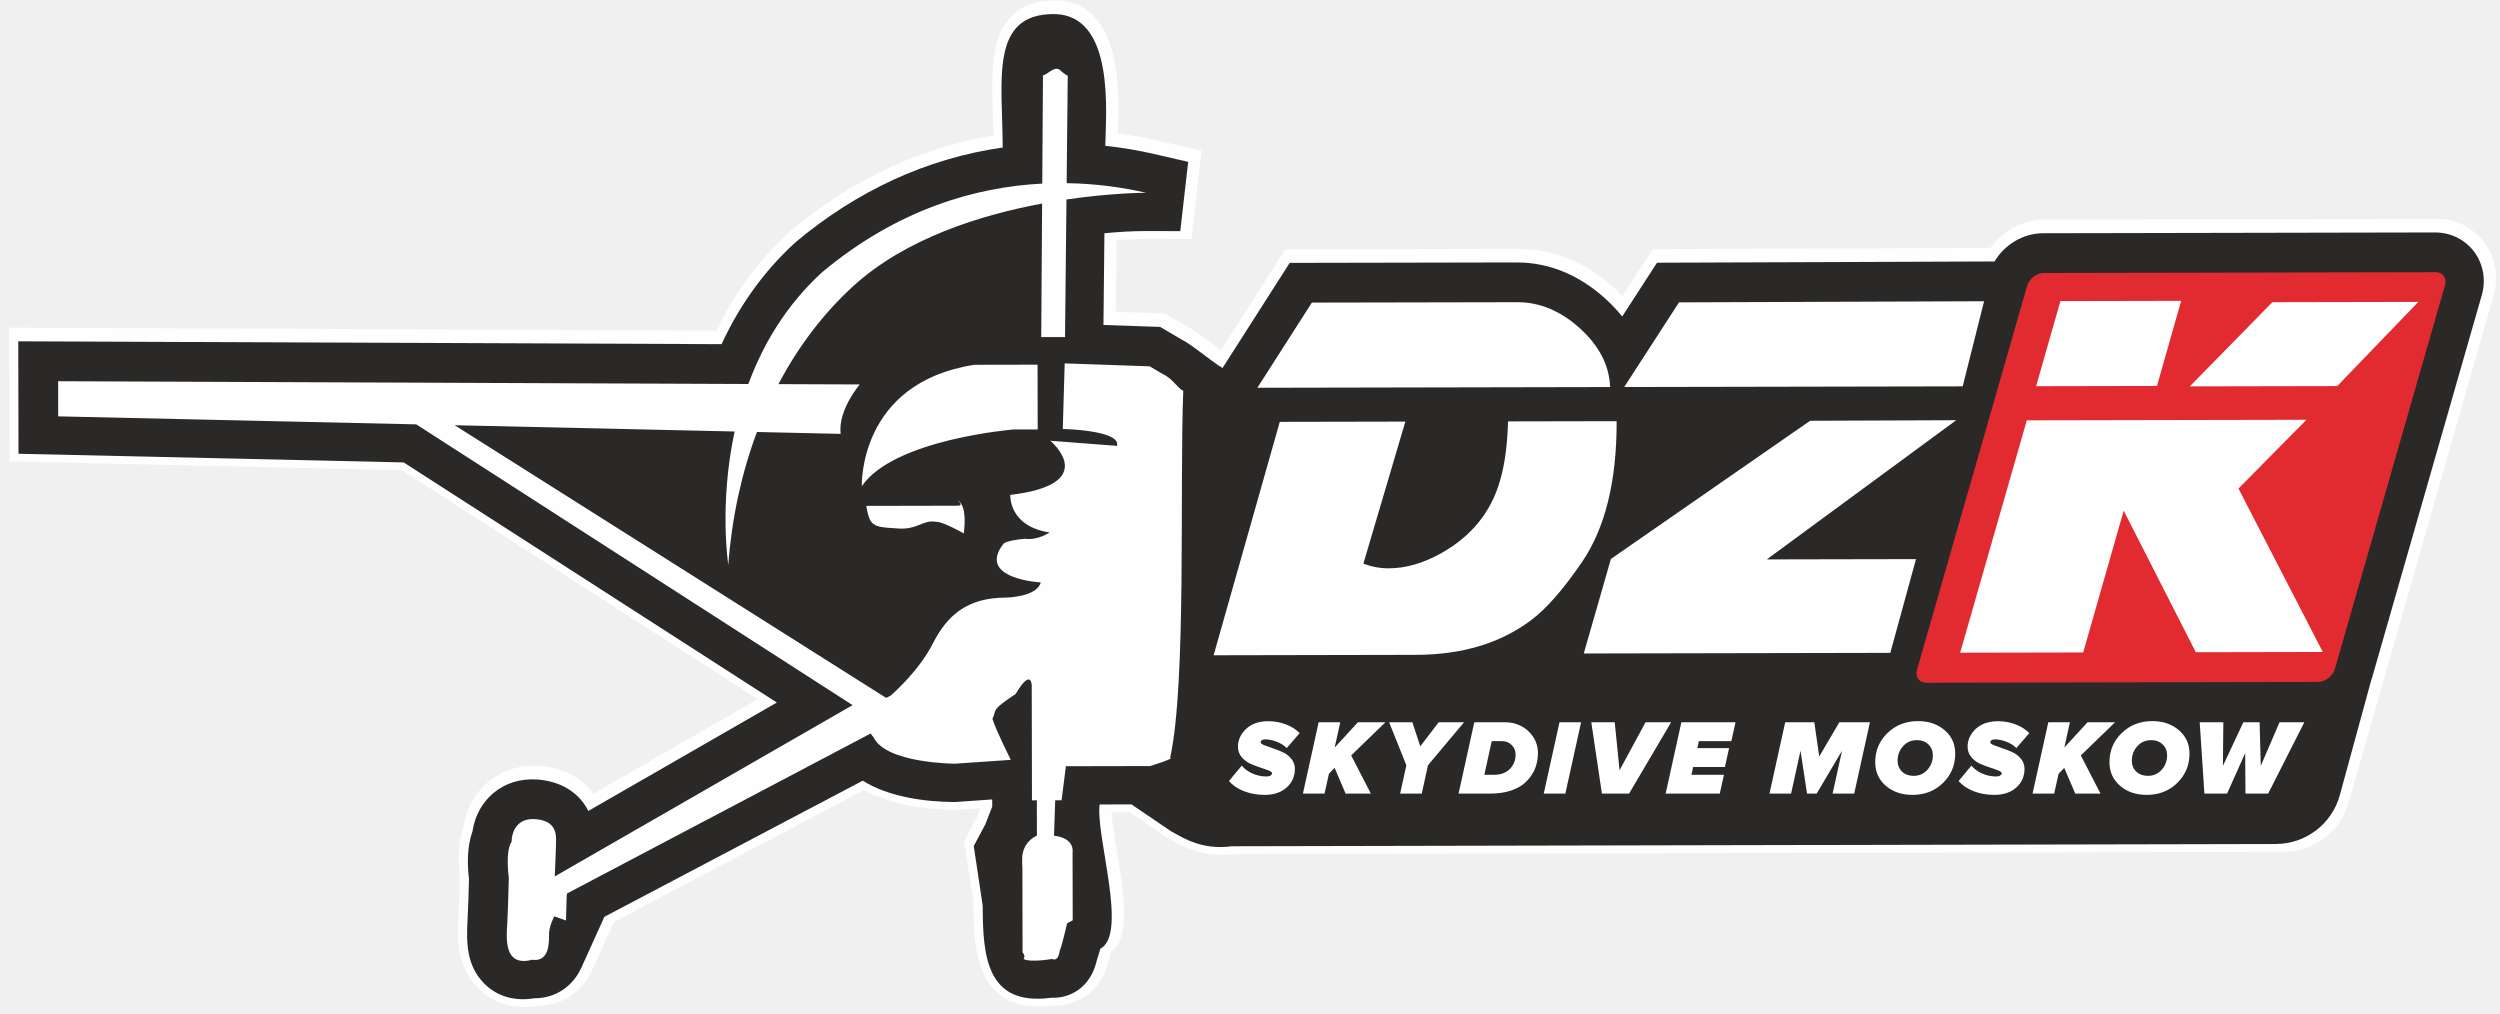
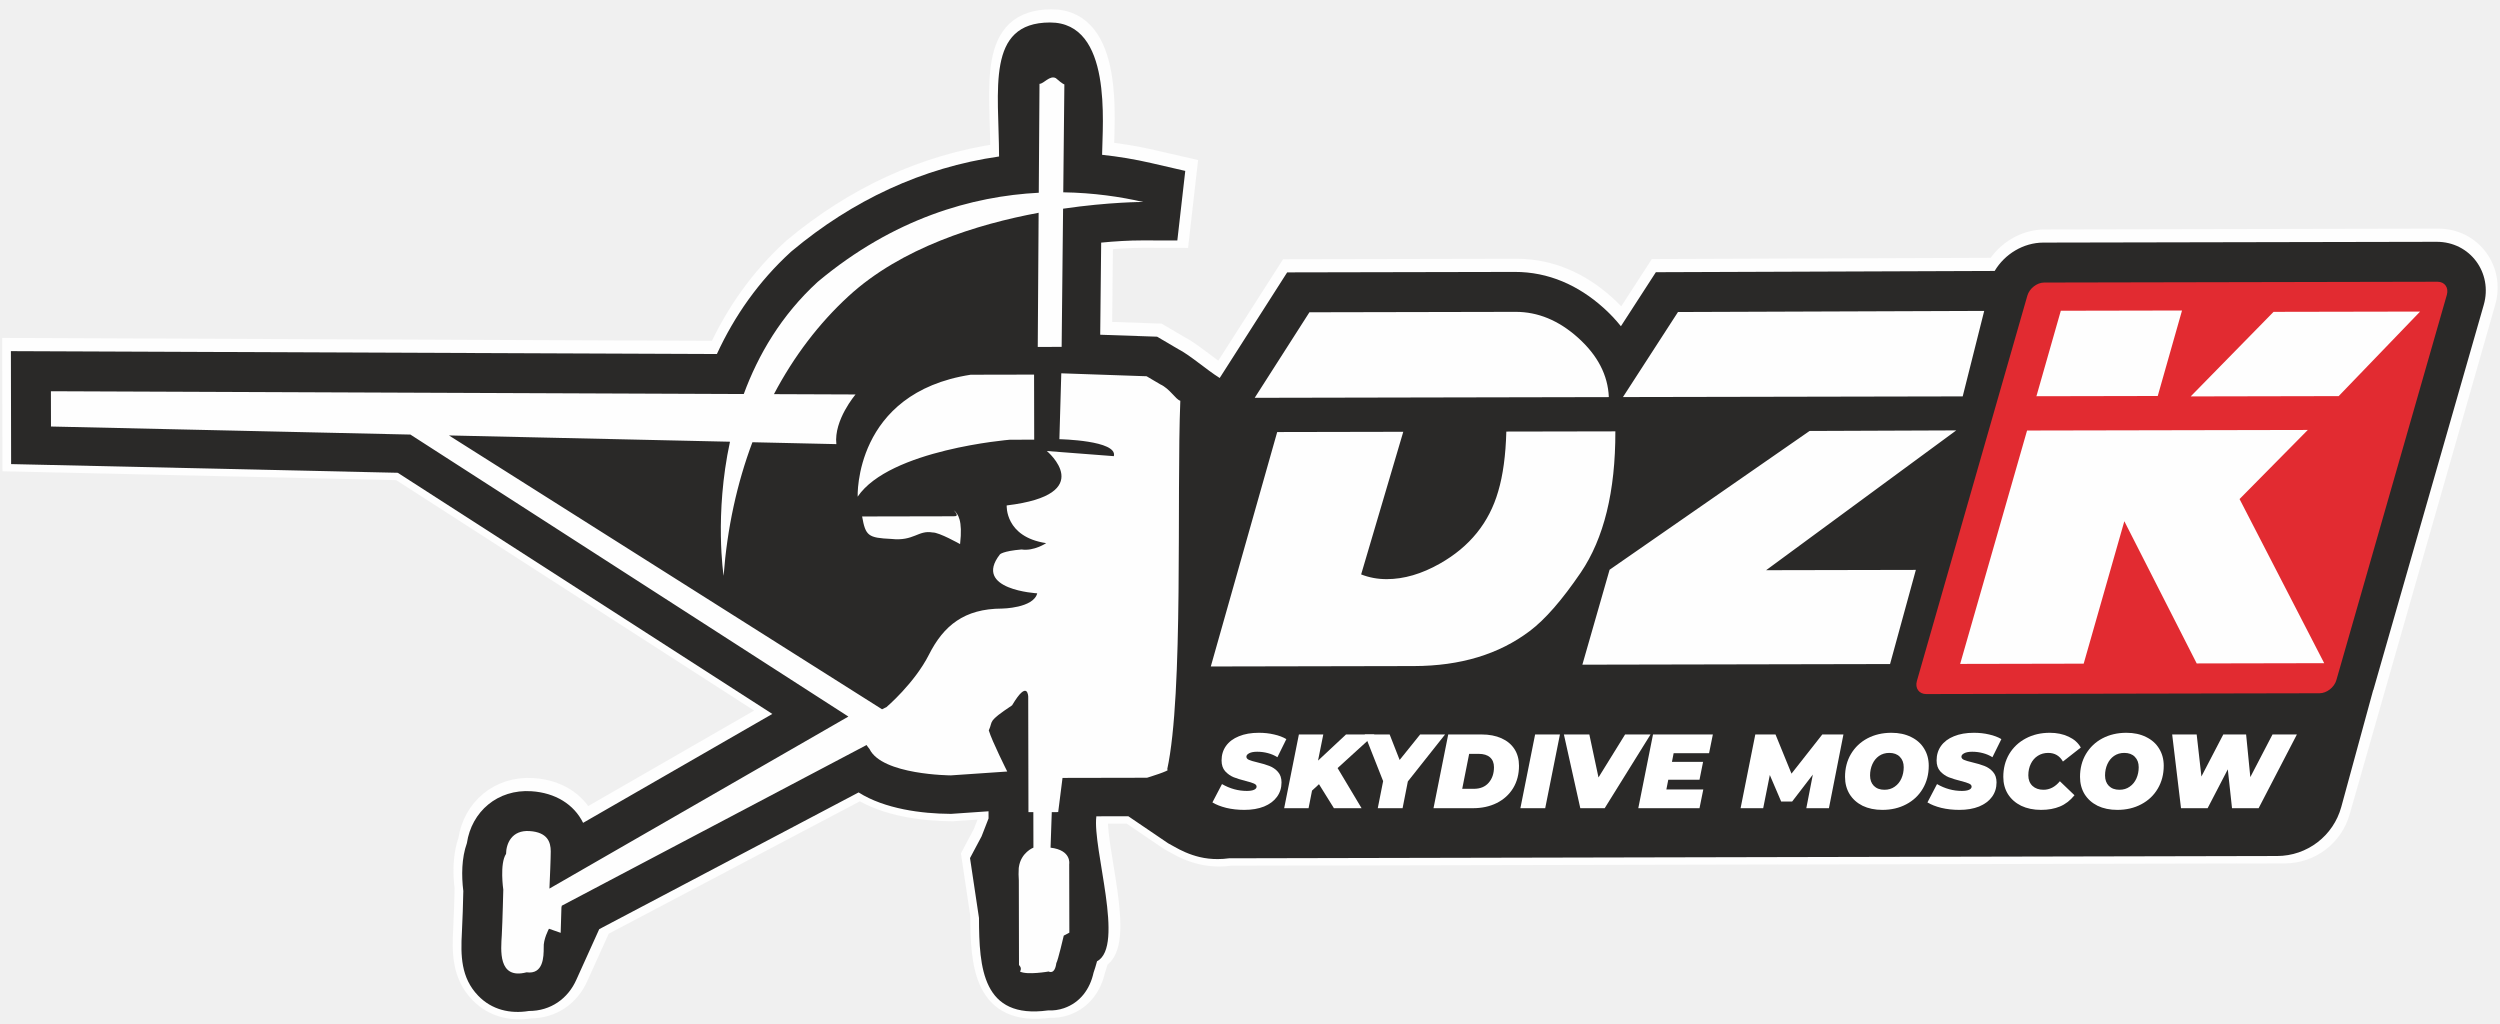
- <svg xmlns="http://www.w3.org/2000/svg" width="227" height="92" viewBox="0 0 227 92" fill="none">
-   <path fill-rule="evenodd" clip-rule="evenodd" d="M225.486 26.547L212.315 72.625C211.682 74.838 209.659 76.366 207.354 76.371C192.603 76.404 139.558 76.523 111.984 76.579C111.649 76.627 111.31 76.65 110.968 76.651C110.415 76.652 109.861 76.593 109.323 76.464C108.883 76.358 108.451 76.213 108.038 76.033C107.688 75.883 107.35 75.709 107.021 75.52C106.843 75.417 106.662 75.319 106.482 75.224L102.879 72.778L99.987 72.784C99.619 75.691 102.592 84.545 100.048 85.888C99.955 86.243 99.847 86.6 99.73 86.93C99.414 88.381 98.54 89.619 97.054 90.131C96.59 90.29 96.095 90.357 95.609 90.333C89.683 91.141 89.38 86.498 89.37 81.974L88.559 76.56L89.606 74.594L90.235 72.974L90.233 72.329L86.874 72.561L86.744 72.561C84.228 72.547 80.848 72.124 78.481 70.624L55.018 82.985L52.961 87.533C52.202 89.263 50.631 90.385 48.648 90.383C46.974 90.659 45.302 90.284 44.069 89.002C42.496 87.373 42.483 85.35 42.596 83.276C42.663 82.037 42.695 80.781 42.724 79.538C42.554 78.158 42.564 76.555 43.047 75.211C43.472 72.357 45.829 70.314 48.886 70.517C51.041 70.657 52.732 71.697 53.559 73.375L70.677 63.529L36.793 41.727L1.821 40.941L1.801 30.73L65.661 30.989C67.262 27.517 69.467 24.399 72.323 21.785L72.383 21.732L72.443 21.68C77.914 17.105 84.236 14.129 91.186 13.132C91.174 7.116 89.969 1.03 95.788 1.018C101.458 1.007 100.534 10.183 100.505 12.981C101.999 13.139 103.484 13.388 104.942 13.724L108.029 14.435L107.311 20.725L104.141 20.719C102.948 20.718 101.679 20.797 100.423 20.919L100.336 29.247L105.481 29.423C106.115 29.795 106.748 30.163 107.378 30.539C108.405 31.051 109.948 32.411 111.142 33.158L117.246 23.61L137.834 23.568C140.889 23.562 143.591 24.78 145.851 26.806C146.431 27.329 146.965 27.885 147.436 28.477L150.599 23.593L181.244 23.481C182.154 21.956 183.84 20.921 185.648 20.917L221.224 20.845C224.255 20.839 226.316 23.658 225.486 26.547Z" fill="#FEFEFE" />
-   <path fill-rule="evenodd" clip-rule="evenodd" d="M225.486 26.547L212.315 72.625C211.682 74.838 209.659 76.366 207.354 76.371C192.603 76.404 139.558 76.523 111.984 76.579C111.649 76.627 111.31 76.65 110.968 76.651C110.415 76.652 109.861 76.593 109.323 76.464C108.883 76.358 108.451 76.213 108.038 76.033C107.688 75.883 107.35 75.709 107.021 75.52C106.843 75.417 106.662 75.319 106.482 75.224L102.879 72.778L99.987 72.784C99.619 75.691 102.592 84.545 100.048 85.888C99.955 86.243 99.847 86.6 99.73 86.93C99.414 88.381 98.54 89.619 97.054 90.131C96.59 90.29 96.095 90.357 95.609 90.333C89.683 91.141 89.38 86.498 89.37 81.974L88.559 76.56L89.606 74.594L90.235 72.974L90.233 72.329L86.874 72.561L86.744 72.561C84.228 72.547 80.848 72.124 78.481 70.624L55.018 82.985L52.961 87.533C52.202 89.263 50.631 90.385 48.648 90.383C46.974 90.659 45.302 90.284 44.069 89.002C42.496 87.373 42.483 85.35 42.596 83.276C42.663 82.037 42.695 80.781 42.724 79.538C42.554 78.158 42.564 76.555 43.047 75.211C43.472 72.357 45.829 70.314 48.886 70.517C51.041 70.657 52.732 71.697 53.559 73.375L70.677 63.529L36.793 41.727L1.821 40.941L1.801 30.73L65.661 30.989C67.262 27.517 69.467 24.399 72.323 21.785L72.383 21.732L72.443 21.68C77.914 17.105 84.236 14.129 91.186 13.132C91.174 7.116 89.969 1.03 95.788 1.018C101.458 1.007 100.534 10.183 100.505 12.981C101.999 13.139 103.484 13.388 104.942 13.724L108.029 14.435L107.311 20.725L104.141 20.719C102.948 20.718 101.679 20.797 100.423 20.919L100.336 29.247L105.481 29.423C106.115 29.795 106.748 30.163 107.378 30.539C108.405 31.051 109.948 32.411 111.142 33.158L117.246 23.61L137.833 23.568C140.889 23.562 143.591 24.78 145.851 26.806C146.431 27.329 146.965 27.885 147.436 28.477L150.599 23.593L181.244 23.481C182.154 21.956 183.84 20.921 185.648 20.917L221.224 20.845C224.255 20.839 226.316 23.658 225.486 26.547Z" stroke="#FEFEFE" stroke-width="1.949" stroke-miterlimit="10" />
-   <path fill-rule="evenodd" clip-rule="evenodd" d="M215.343 61.63L212.456 72.198C211.741 74.812 209.368 76.628 206.654 76.634C190.972 76.668 139.003 76.785 111.842 76.84C111.508 76.888 111.169 76.91 110.826 76.911C110.273 76.913 109.72 76.854 109.181 76.725C108.741 76.618 108.31 76.474 107.896 76.294C107.547 76.144 107.208 75.97 106.879 75.781C106.701 75.678 106.52 75.58 106.341 75.485L102.737 73.039L99.845 73.045C99.478 75.951 102.451 84.806 99.907 86.149C99.812 86.503 99.706 86.861 99.589 87.19C99.273 88.642 98.398 89.879 96.913 90.391C96.448 90.55 95.954 90.618 95.467 90.594C89.542 91.402 89.238 86.759 89.229 82.235L88.417 76.821L89.464 74.855L90.094 73.235L90.093 72.59L86.733 72.822L86.602 72.822C84.087 72.808 80.706 72.385 78.34 70.885L54.877 83.246L52.819 87.794C52.06 89.524 50.49 90.646 48.506 90.645C46.833 90.919 45.161 90.544 43.928 89.263C42.355 87.635 42.341 85.611 42.454 83.537C42.521 82.297 42.554 81.043 42.583 79.8C42.413 78.418 42.422 76.816 42.906 75.471C43.33 72.618 45.687 70.575 48.744 70.778C50.899 70.918 52.591 71.957 53.418 73.635L70.535 63.79L36.652 41.988L1.679 41.202L1.659 30.991L65.52 31.25C67.121 27.779 69.326 24.66 72.181 22.046L72.241 21.992L72.301 21.941C77.772 17.366 84.095 14.39 91.045 13.393C91.032 7.377 89.828 1.29 95.647 1.279C101.317 1.267 100.392 10.444 100.363 13.242C101.857 13.399 103.342 13.649 104.802 13.985L107.887 14.697L107.169 20.986L103.999 20.98C102.806 20.979 101.537 21.058 100.281 21.18L100.194 29.507L105.339 29.684C105.973 30.055 106.606 30.424 107.236 30.799C108.262 31.312 109.807 32.672 111.002 33.419L117.104 23.87L137.691 23.829C140.748 23.823 143.45 25.041 145.709 27.067C146.291 27.589 146.822 28.146 147.295 28.738L150.456 23.855L181.102 23.741C182.012 22.216 183.699 21.182 185.507 21.178L221.083 21.106C224.113 21.1 226.174 23.918 225.344 26.808L215.353 61.641L215.343 61.63Z" fill="#2A2928" />
-   <path fill-rule="evenodd" clip-rule="evenodd" d="M212.548 72.013C211.778 74.778 209.261 76.694 206.388 76.7C190.401 76.736 138.915 76.851 111.91 76.906C111.574 76.954 111.236 76.977 110.894 76.977C110.341 76.979 109.787 76.92 109.249 76.791C108.809 76.684 108.378 76.54 107.963 76.36C107.614 76.21 107.275 76.037 106.946 75.847C106.768 75.744 106.588 75.646 106.408 75.551L102.805 73.105L99.913 73.111C99.546 76.017 102.518 84.872 99.974 86.216C99.88 86.569 99.773 86.927 99.656 87.256C99.34 88.708 98.466 89.945 96.98 90.458C96.515 90.616 96.021 90.684 95.534 90.66C89.609 91.468 89.305 86.825 89.296 82.301L88.485 76.887L89.531 74.921L90.16 73.3L90.159 72.656L86.8 72.888L86.67 72.888C84.154 72.874 80.774 72.451 78.407 70.951L54.944 83.312L52.887 87.86C52.128 89.591 50.557 90.713 48.573 90.711C46.9 90.985 45.228 90.61 43.995 89.329C42.422 87.701 42.409 85.678 42.522 83.603C42.589 82.363 42.621 81.108 42.65 79.866C42.479 78.484 42.489 76.882 42.974 75.537C43.398 72.685 45.754 70.641 48.812 70.843C50.967 70.984 52.658 72.024 53.485 73.702L70.603 63.856L36.719 42.054L1.747 41.267L1.726 31.056L65.587 31.317C67.188 27.845 69.393 24.726 72.249 22.112L72.309 22.059L72.369 22.008C77.84 17.432 84.162 14.456 91.112 13.459C91.1 7.443 89.895 1.356 95.714 1.345C101.383 1.333 100.46 10.509 100.431 13.308C101.924 13.466 103.409 13.716 104.868 14.051L107.955 14.762L107.237 21.052L104.066 21.046C102.873 21.045 101.605 21.124 100.348 21.246L100.261 29.574L105.407 29.75C106.041 30.121 106.674 30.491 107.304 30.865C108.33 31.378 109.874 32.738 111.068 33.485L117.173 23.937L137.758 23.895C140.815 23.889 143.517 25.107 145.778 27.132C146.358 27.655 146.89 28.211 147.363 28.805L150.524 23.92L181.169 23.807C182.081 22.282 183.764 21.248 185.575 21.244L221.151 21.172C224.182 21.166 226.241 23.985 225.411 26.873L215.418 61.707L212.548 72.013Z" stroke="#2B2A29" stroke-width="0.002" />
-   <path fill-rule="evenodd" clip-rule="evenodd" d="M185.581 24.789L221.158 24.717C221.809 24.715 222.189 25.245 222.004 25.898L212.01 60.734C211.824 61.383 211.14 61.919 210.487 61.92L174.911 61.992C174.26 61.993 173.879 61.46 174.067 60.811L184.058 25.974C184.244 25.322 184.929 24.79 185.581 24.789Z" fill="#E22B31" />
-   <path fill-rule="evenodd" clip-rule="evenodd" d="M185.581 24.789L221.158 24.717C221.809 24.715 222.189 25.245 222.004 25.898L212.01 60.734C211.824 61.383 211.14 61.919 210.487 61.92L174.911 61.992C174.26 61.993 173.879 61.46 174.067 60.811L184.058 25.974C184.244 25.322 184.929 24.79 185.581 24.789Z" stroke="#E22B31" stroke-width="0.002" />
-   <path fill-rule="evenodd" clip-rule="evenodd" d="M88.477 33.123L94.211 33.111L94.223 38.993L92.017 38.998C92.017 38.998 81.141 39.88 78.254 44.148C78.254 44.148 77.896 34.762 88.477 33.123ZM180.156 27.353L178.211 35.081L147.479 35.142L152.456 27.454L180.156 27.353ZM146.201 35.145L114.169 35.21L119.118 27.476L137.766 27.439C139.784 27.435 141.665 28.209 143.409 29.77C145.193 31.369 146.121 33.164 146.201 35.145ZM146.792 38.242C146.804 43.667 145.758 47.925 143.661 51.012C141.978 53.481 140.441 55.251 139.039 56.3C136.261 58.396 132.774 59.452 128.574 59.461L110.196 59.498L116.204 38.304L127.607 38.281L123.796 51.175C124.515 51.459 125.293 51.605 126.115 51.603C127.672 51.6 129.273 51.132 130.922 50.197C133.615 48.673 135.377 46.498 136.193 43.673C136.63 42.202 136.873 40.397 136.93 38.262L146.792 38.242ZM210.911 59.2L199.378 59.223L192.832 46.366L189.154 59.243L177.981 59.266L184.033 38.167L209.427 38.115L203.254 44.362L210.911 59.2ZM219.586 27.412L212.22 35.056L198.835 35.083L206.331 27.439L219.586 27.412ZM177.627 38.154L160.428 50.794L173.973 50.767L171.64 59.279L143.807 59.336L146.27 50.753L164.359 38.207L177.627 38.154ZM78.656 45.936C78.656 45.936 84.703 45.924 86.886 45.919C87.178 45.919 87.433 45.91 86.948 45.37C87.332 45.694 87.77 46.266 87.518 48.435C87.518 48.435 85.61 47.358 85.035 47.384C83.724 47.147 83.344 48.194 81.293 47.967C79.201 47.867 78.97 47.7 78.656 45.936ZM198.05 27.317L195.853 35.045L184.879 35.067L187.086 27.339L198.05 27.317ZM92.836 77.636C93.027 76.308 94.152 75.876 94.152 75.876L94.146 72.667L93.702 72.668L93.681 62.228C93.681 62.228 93.647 60.61 92.224 63.009C89.933 64.544 90.54 64.353 90.115 65.277C90.408 66.26 91.784 68.995 91.784 68.995L86.684 69.344C86.684 69.344 80.466 69.312 79.328 66.962C79.224 66.838 79.135 66.719 79.058 66.599L51.492 81.125L51.458 81.283L51.39 83.578L50.33 83.207C50.33 83.207 49.806 84.166 49.855 84.919C49.857 85.741 49.825 87.36 48.309 87.147C45.687 87.836 45.988 85.084 46.062 83.798C46.132 82.512 46.199 79.675 46.199 79.675C46.199 79.675 45.856 77.327 46.449 76.44C46.46 75.514 46.96 74.27 48.578 74.377C50.194 74.484 50.49 75.367 50.492 76.211C50.493 76.862 50.409 78.743 50.373 79.578L77.415 64.026L37.797 38.532L5.285 37.805L5.279 34.615L67.951 34.867C69.257 31.324 71.345 27.741 74.642 24.725C81.525 18.97 88.625 16.979 94.637 16.67L94.702 6.825C95.082 6.83 95.638 6.017 96.178 6.309C96.825 6.877 96.952 6.874 96.952 6.874L96.852 16.631C99.594 16.672 102.051 17.038 104.073 17.505C104.073 17.505 101.042 17.498 96.835 18.113L96.705 30.604L94.544 30.609L94.624 18.481C89.061 19.517 82.205 21.64 77.439 26.012C74.754 28.474 72.478 31.47 70.682 34.878L78.064 34.907C78.064 34.907 76.081 37.219 76.327 39.396L68.733 39.225C67.341 42.93 66.451 46.992 66.128 51.298C66.128 51.298 65.278 45.787 66.704 39.179L41.284 38.611L80.461 63.368C80.691 63.244 80.849 63.181 80.849 63.181C80.849 63.181 83.389 61.026 84.707 58.422C86.023 55.817 87.887 54.27 91.315 54.264C91.315 54.264 94.152 54.229 94.498 52.885C94.498 52.885 88.627 52.568 91.121 49.367C91.121 49.367 91.361 49.066 93.079 48.92C94.199 49.092 95.308 48.347 95.308 48.347C91.558 47.785 91.735 44.939 91.735 44.939C100.077 43.939 95.365 40.019 95.365 40.019L101.427 40.485C101.795 39.051 96.501 38.951 96.501 38.951L96.673 32.995L104.391 33.261C104.391 33.261 104.999 33.616 105.622 33.989C106.5 34.388 107.018 35.364 107.44 35.477C107.098 44.011 107.749 61.95 106.251 68.817C106.706 68.864 104.429 69.557 104.429 69.557L96.784 69.573L96.392 72.663L95.813 72.664L95.703 75.879C97.624 76.106 97.389 77.365 97.389 77.365L97.402 83.564L96.896 83.831C96.896 83.831 96.372 86.089 96.223 86.318C96.08 87.411 95.533 87.074 95.533 87.074C95.533 87.074 93.597 87.416 92.94 87.079C93.155 86.74 92.848 86.491 92.848 86.491L92.833 78.847C92.803 78.477 92.802 78.107 92.824 77.737C92.826 77.706 92.829 77.671 92.836 77.639V77.636Z" fill="#FEFEFE" />
-   <path d="M114.834 72.175C114.148 72.175 113.517 72.062 112.94 71.835C112.364 71.609 111.914 71.301 111.59 70.913L112.756 69.515C112.982 69.806 113.303 70.046 113.717 70.233C114.132 70.415 114.556 70.505 114.99 70.505C115.158 70.505 115.285 70.476 115.369 70.418C115.459 70.359 115.505 70.295 115.505 70.224C115.505 70.126 115.398 70.036 115.184 69.952C114.97 69.868 114.711 69.777 114.407 69.68C114.103 69.583 113.798 69.466 113.494 69.33C113.196 69.188 112.94 68.987 112.727 68.728C112.513 68.463 112.406 68.156 112.406 67.806C112.406 67.191 112.652 66.651 113.144 66.185C113.637 65.719 114.316 65.486 115.184 65.486C115.722 65.486 116.24 65.58 116.738 65.768C117.237 65.949 117.661 66.214 118.011 66.564L116.835 67.923C116.583 67.67 116.272 67.476 115.903 67.34C115.54 67.204 115.194 67.136 114.864 67.136C114.741 67.136 114.643 67.162 114.572 67.214C114.501 67.259 114.465 67.321 114.465 67.398C114.465 67.489 114.572 67.576 114.786 67.661C115 67.745 115.259 67.839 115.563 67.942C115.867 68.039 116.172 68.159 116.476 68.301C116.78 68.437 117.039 68.638 117.253 68.903C117.467 69.162 117.574 69.466 117.574 69.816C117.574 70.502 117.321 71.068 116.816 71.515C116.317 71.955 115.657 72.175 114.834 72.175Z" fill="white" />
-   <path d="M124.473 72.058H122.181L121.18 69.719L120.665 70.262L120.267 72.058H118.305L119.733 65.583H121.695L121.19 67.874L123.298 65.583H125.794L122.686 68.593L124.473 72.058Z" fill="white" />
-   <path d="M129.096 72.058H127.133L127.697 69.486L126.133 65.583H128.241L128.96 67.767L130.63 65.583H132.932L129.659 69.486L129.096 72.058Z" fill="white" />
-   <path d="M135.322 72.058H132.438L133.865 65.583H136.711C137.197 65.583 137.66 65.693 138.1 65.913C138.547 66.133 138.916 66.463 139.208 66.903C139.499 67.337 139.645 67.829 139.645 68.379C139.645 68.728 139.6 69.068 139.509 69.398C139.425 69.728 139.276 70.058 139.062 70.389C138.848 70.712 138.583 70.997 138.266 71.243C137.948 71.482 137.537 71.68 137.032 71.835C136.527 71.984 135.957 72.058 135.322 72.058ZM135.643 70.35H135.682C136.271 70.35 136.741 70.175 137.09 69.826C137.44 69.476 137.615 69.042 137.615 68.525C137.615 68.175 137.498 67.884 137.265 67.651C137.032 67.412 136.728 67.292 136.352 67.292H135.449L134.779 70.35H135.643Z" fill="white" />
-   <path d="M142.135 72.058H140.173L141.601 65.583H143.563L142.135 72.058Z" fill="white" />
-   <path d="M147.92 72.058H145.453L144.491 65.583H146.618L147.055 69.942L149.416 65.583H151.737L147.92 72.058Z" fill="white" />
-   <path d="M156.156 72.058H151.241L152.669 65.583H157.584L157.205 67.292H154.253L154.117 67.932H157.001L156.623 69.641H153.738L153.582 70.35H156.535L156.156 72.058Z" fill="white" />
-   <path d="M168.362 72.058H166.4L167.255 68.165L164.953 72.058H164.079L163.486 68.165L162.631 72.058H160.669L162.097 65.583H164.739L165.186 68.69L167.012 65.583H169.79L168.362 72.058Z" fill="white" />
-   <path d="M173.65 72.175C172.679 72.175 171.872 71.9 171.231 71.35C170.59 70.793 170.27 70.078 170.27 69.204C170.27 68.162 170.639 67.282 171.377 66.564C172.122 65.839 173.051 65.476 174.165 65.476C175.13 65.476 175.933 65.751 176.574 66.302C177.215 66.852 177.535 67.56 177.535 68.428C177.535 69.476 177.166 70.363 176.428 71.088C175.69 71.812 174.764 72.175 173.65 72.175ZM173.757 70.447C174.262 70.447 174.68 70.262 175.01 69.894C175.34 69.525 175.505 69.088 175.505 68.583C175.505 68.182 175.369 67.852 175.097 67.593C174.832 67.334 174.482 67.204 174.048 67.204C173.543 67.204 173.126 67.389 172.795 67.758C172.465 68.127 172.3 68.564 172.3 69.068C172.3 69.47 172.433 69.8 172.698 70.058C172.97 70.317 173.323 70.447 173.757 70.447Z" fill="white" />
-   <path d="M181.087 72.175C180.4 72.175 179.769 72.062 179.193 71.835C178.616 71.609 178.166 71.301 177.843 70.913L179.008 69.515C179.235 69.806 179.555 70.046 179.97 70.233C180.384 70.415 180.808 70.505 181.242 70.505C181.411 70.505 181.537 70.476 181.621 70.418C181.712 70.359 181.757 70.295 181.757 70.224C181.757 70.126 181.65 70.036 181.437 69.952C181.223 69.868 180.964 69.777 180.659 69.68C180.355 69.583 180.051 69.466 179.746 69.33C179.449 69.188 179.193 68.987 178.979 68.728C178.765 68.463 178.659 68.156 178.659 67.806C178.659 67.191 178.905 66.651 179.397 66.185C179.889 65.719 180.569 65.486 181.437 65.486C181.974 65.486 182.492 65.58 182.991 65.768C183.489 65.949 183.913 66.214 184.263 66.564L183.088 67.923C182.835 67.67 182.524 67.476 182.155 67.34C181.793 67.204 181.446 67.136 181.116 67.136C180.993 67.136 180.896 67.162 180.825 67.214C180.753 67.259 180.718 67.321 180.718 67.398C180.718 67.489 180.825 67.576 181.038 67.661C181.252 67.745 181.511 67.839 181.815 67.942C182.12 68.039 182.424 68.159 182.728 68.301C183.033 68.437 183.292 68.638 183.506 68.903C183.719 69.162 183.826 69.466 183.826 69.816C183.826 70.502 183.574 71.068 183.068 71.515C182.57 71.955 181.909 72.175 181.087 72.175Z" fill="white" />
-   <path d="M190.725 72.058H188.433L187.432 69.719L186.918 70.262L186.519 72.058H184.557L185.985 65.583H187.947L187.442 67.874L189.55 65.583H192.046L188.938 68.593L190.725 72.058Z" fill="white" />
-   <path d="M194.92 72.175C193.949 72.175 193.143 71.9 192.502 71.35C191.86 70.793 191.54 70.078 191.54 69.204C191.54 68.162 191.909 67.282 192.647 66.564C193.392 65.839 194.321 65.476 195.435 65.476C196.4 65.476 197.203 65.751 197.844 66.302C198.485 66.852 198.806 67.56 198.806 68.428C198.806 69.476 198.436 70.363 197.698 71.088C196.96 71.812 196.034 72.175 194.92 72.175ZM195.027 70.447C195.532 70.447 195.95 70.262 196.28 69.894C196.61 69.525 196.775 69.088 196.775 68.583C196.775 68.182 196.639 67.852 196.367 67.593C196.102 67.334 195.752 67.204 195.318 67.204C194.813 67.204 194.396 67.389 194.065 67.758C193.735 68.127 193.57 68.564 193.57 69.068C193.57 69.47 193.703 69.8 193.968 70.058C194.24 70.317 194.593 70.447 195.027 70.447Z" fill="white" />
-   <path d="M205.949 72.058H203.89L203.861 68.389L202.219 72.058H200.16L199.733 65.583H201.88L201.841 69.544L203.696 65.583H205.172L205.279 69.544L206.979 65.583H209.233L205.949 72.058Z" fill="white" />
+ <svg xmlns="http://www.w3.org/2000/svg" width="237" height="97" viewBox="0 0 237 97" fill="none">
+   <path fill-rule="evenodd" clip-rule="evenodd" d="M235.608 28.629L221.805 76.947C221.141 79.268 219.022 80.869 216.606 80.875C201.146 80.91 145.555 81.034 116.656 81.093C116.305 81.144 115.95 81.168 115.592 81.168C115.011 81.169 114.431 81.108 113.867 80.973C113.406 80.861 112.954 80.709 112.52 80.521C112.154 80.363 111.799 80.181 111.454 79.983C111.268 79.874 111.078 79.772 110.889 79.672L107.114 77.108L104.083 77.113C103.697 80.162 106.813 89.447 104.147 90.855C104.049 91.227 103.937 91.602 103.814 91.947C103.483 93.469 102.567 94.767 101.009 95.304C100.522 95.47 100.004 95.541 99.494 95.515C93.284 96.364 92.966 91.495 92.957 86.75L92.106 81.073L93.203 79.012L93.862 77.313L93.861 76.637L90.34 76.88L90.204 76.88C87.567 76.865 84.025 76.422 81.544 74.849L56.955 87.81L54.799 92.58C54.003 94.393 52.357 95.571 50.278 95.568C48.525 95.857 46.772 95.464 45.48 94.12C43.831 92.412 43.817 90.291 43.936 88.116C44.006 86.816 44.04 85.499 44.071 84.196C43.892 82.749 43.902 81.068 44.409 79.659C44.855 76.666 47.324 74.524 50.528 74.736C52.786 74.884 54.559 75.974 55.426 77.733L73.365 67.409L37.855 44.547L1.204 43.723L1.182 33.015L68.109 33.288C69.786 29.647 72.097 26.377 75.09 23.636L75.154 23.58L75.216 23.526C80.951 18.728 87.576 15.608 94.859 14.562C94.847 8.253 93.584 1.872 99.682 1.859C105.625 1.847 104.656 11.47 104.625 14.403C106.191 14.569 107.747 14.831 109.276 15.183L112.512 15.929L111.759 22.525L108.436 22.518C107.186 22.517 105.857 22.599 104.54 22.727L104.448 31.46L109.841 31.645C110.505 32.035 111.168 32.422 111.829 32.815C112.905 33.352 114.522 34.778 115.774 35.562L122.171 25.55L143.747 25.506C146.949 25.499 149.781 26.776 152.149 28.901C152.757 29.449 153.316 30.032 153.81 30.654L157.125 25.532L189.242 25.414C190.195 23.814 191.963 22.729 193.858 22.726L231.142 22.65C234.318 22.644 236.478 25.6 235.608 28.629Z" fill="#FEFEFE" />
+   <path fill-rule="evenodd" clip-rule="evenodd" d="M235.608 28.629L221.805 76.947C221.141 79.268 219.022 80.869 216.606 80.875C201.146 80.91 145.555 81.034 116.656 81.093C116.305 81.144 115.95 81.168 115.592 81.168C115.011 81.169 114.431 81.108 113.867 80.973C113.406 80.861 112.954 80.709 112.52 80.521C112.154 80.363 111.799 80.181 111.454 79.983C111.268 79.874 111.078 79.772 110.889 79.672L107.114 77.108L104.083 77.113C103.697 80.162 106.813 89.447 104.147 90.855C104.049 91.227 103.937 91.602 103.814 91.947C103.483 93.469 102.567 94.767 101.009 95.304C100.522 95.47 100.004 95.541 99.494 95.515C93.284 96.364 92.966 91.495 92.957 86.75L92.106 81.073L93.203 79.012L93.862 77.313L93.861 76.637L90.34 76.88L90.204 76.88C87.567 76.865 84.025 76.422 81.544 74.849L56.955 87.81L54.799 92.58C54.003 94.393 52.357 95.571 50.278 95.568C48.525 95.857 46.772 95.464 45.48 94.12C43.831 92.412 43.817 90.291 43.936 88.116C44.006 86.816 44.04 85.499 44.071 84.196C43.892 82.749 43.902 81.068 44.409 79.659C44.855 76.666 47.324 74.524 50.528 74.736C52.786 74.884 54.559 75.974 55.426 77.733L73.365 67.409L37.855 44.547L1.204 43.723L1.182 33.015L68.109 33.288C69.786 29.647 72.097 26.377 75.09 23.636L75.154 23.58L75.216 23.526C80.951 18.728 87.576 15.608 94.859 14.562C94.847 8.253 93.584 1.872 99.682 1.859C105.625 1.847 104.656 11.47 104.625 14.403C106.191 14.569 107.747 14.831 109.276 15.183L112.512 15.929L111.759 22.525L108.436 22.518C107.186 22.517 105.857 22.599 104.54 22.727L104.448 31.46L109.841 31.645C110.505 32.035 111.168 32.422 111.829 32.815C112.905 33.352 114.522 34.778 115.774 35.562L122.171 25.55L143.747 25.506C146.949 25.499 149.781 26.776 152.149 28.901C152.757 29.449 153.316 30.032 153.81 30.654L157.125 25.532L189.242 25.414C190.195 23.814 191.963 22.729 193.858 22.726L231.142 22.65C234.318 22.644 236.478 25.6 235.608 28.629Z" stroke="#FEFEFE" stroke-width="1.949" stroke-miterlimit="10" />
+   <path fill-rule="evenodd" clip-rule="evenodd" d="M224.978 65.417L221.953 76.498C221.204 79.24 218.717 81.144 215.872 81.15C199.437 81.186 144.972 81.309 116.508 81.366C116.157 81.416 115.802 81.44 115.443 81.441C114.863 81.443 114.283 81.381 113.719 81.246C113.258 81.134 112.806 80.982 112.372 80.794C112.006 80.636 111.65 80.454 111.306 80.256C111.12 80.147 110.93 80.045 110.742 79.945L106.966 77.381L103.934 77.386C103.55 80.434 106.665 89.719 103.999 91.128C103.9 91.499 103.788 91.874 103.666 92.219C103.335 93.742 102.418 95.039 100.861 95.576C100.374 95.743 99.856 95.813 99.346 95.788C93.136 96.636 92.818 91.767 92.808 87.023L91.958 81.346L93.054 79.285L93.715 77.586L93.713 76.91L90.192 77.153L90.055 77.153C87.419 77.138 83.877 76.695 81.396 75.122L56.806 88.084L54.65 92.852C53.855 94.667 52.209 95.844 50.13 95.842C48.377 96.13 46.624 95.736 45.332 94.393C43.683 92.685 43.669 90.564 43.788 88.389C43.858 87.089 43.892 85.773 43.922 84.47C43.744 83.021 43.753 81.341 44.261 79.931C44.706 76.939 47.175 74.797 50.379 75.009C52.638 75.156 54.411 76.246 55.278 78.006L73.217 67.681L37.707 44.82L1.054 43.996L1.033 33.288L67.961 33.561C69.638 29.92 71.949 26.65 74.942 23.909L75.005 23.852L75.068 23.799C80.802 19.001 87.428 15.881 94.711 14.835C94.699 8.526 93.436 2.144 99.534 2.132C105.477 2.12 104.508 11.743 104.478 14.676C106.043 14.842 107.599 15.104 109.129 15.456L112.363 16.202L111.611 22.798L108.287 22.791C107.037 22.79 105.708 22.872 104.391 23L104.3 31.733L109.693 31.918C110.357 32.307 111.02 32.694 111.681 33.087C112.756 33.625 114.374 35.051 115.627 35.834L122.023 25.822L143.598 25.778C146.801 25.772 149.633 27.049 152.001 29.174C152.611 29.721 153.167 30.305 153.662 30.927L156.976 25.805L189.094 25.686C190.047 24.087 191.815 23.002 193.71 22.998L230.994 22.923C234.17 22.917 236.33 25.872 235.46 28.902L224.989 65.429L224.978 65.417Z" fill="#2A2928" />
+   <path fill-rule="evenodd" clip-rule="evenodd" d="M222.051 76.304C221.244 79.204 218.605 81.213 215.594 81.219C198.839 81.257 144.881 81.378 116.579 81.435C116.228 81.485 115.873 81.509 115.514 81.51C114.934 81.512 114.354 81.45 113.79 81.315C113.329 81.203 112.877 81.051 112.443 80.863C112.077 80.706 111.722 80.524 111.377 80.325C111.191 80.217 111.001 80.114 110.813 80.014L107.037 77.45L104.006 77.456C103.621 80.503 106.737 89.789 104.07 91.197C103.971 91.568 103.859 91.944 103.737 92.288C103.405 93.811 102.49 95.109 100.932 95.646C100.445 95.812 99.927 95.883 99.417 95.858C93.207 96.705 92.889 91.836 92.879 87.092L92.029 81.415L93.126 79.354L93.785 77.655L93.784 76.979L90.263 77.222L90.127 77.223C87.49 77.207 83.948 76.764 81.467 75.191L56.877 88.153L54.722 92.921C53.926 94.736 52.28 95.913 50.2 95.911C48.447 96.199 46.695 95.805 45.403 94.462C43.754 92.755 43.74 90.633 43.858 88.458C43.929 87.158 43.963 85.842 43.993 84.539C43.814 83.09 43.824 81.41 44.332 80C44.776 77.009 47.246 74.866 50.45 75.078C52.709 75.225 54.482 76.316 55.348 78.075L73.288 67.751L37.778 44.89L1.125 44.065L1.104 33.357L68.032 33.63C69.709 29.989 72.02 26.719 75.013 23.978L75.076 23.922L75.139 23.868C80.873 19.07 87.499 15.95 94.783 14.905C94.77 8.596 93.507 2.213 99.605 2.201C105.547 2.189 104.579 11.811 104.549 14.746C106.114 14.911 107.67 15.173 109.199 15.525L112.434 16.271L111.682 22.867L108.359 22.86C107.108 22.859 105.779 22.942 104.462 23.07L104.371 31.802L109.764 31.987C110.428 32.377 111.092 32.764 111.752 33.157C112.827 33.694 114.445 35.12 115.697 35.903L122.095 25.891L143.669 25.848C146.873 25.841 149.704 27.119 152.073 29.242C152.681 29.791 153.239 30.374 153.735 30.996L157.048 25.874L189.165 25.755C190.12 24.156 191.884 23.072 193.782 23.068L231.067 22.992C234.243 22.986 236.401 25.942 235.532 28.97L225.059 65.498L222.051 76.304Z" stroke="#2B2A29" stroke-width="0.002" />
+   <path fill-rule="evenodd" clip-rule="evenodd" d="M193.788 26.785L231.075 26.709C231.757 26.708 232.155 27.264 231.962 27.948L221.487 64.478C221.292 65.158 220.575 65.72 219.891 65.721L182.606 65.797C181.924 65.798 181.525 65.239 181.721 64.558L192.193 28.028C192.387 27.345 193.106 26.786 193.788 26.785Z" fill="#E22B31" />
+   <path fill-rule="evenodd" clip-rule="evenodd" d="M193.788 26.785L231.075 26.709C231.757 26.708 232.155 27.264 231.962 27.948L221.487 64.478C221.292 65.158 220.575 65.72 219.891 65.721L182.606 65.797C181.924 65.798 181.525 65.239 181.721 64.558L192.193 28.028C192.387 27.345 193.106 26.786 193.788 26.785Z" stroke="#E22B31" stroke-width="0.002" />
+   <path fill-rule="evenodd" clip-rule="evenodd" d="M92.02 35.524L98.03 35.512L98.042 41.681L95.731 41.686C95.731 41.686 84.332 42.611 81.306 47.085C81.306 47.085 80.931 37.244 92.02 35.524ZM188.103 29.474L186.064 37.578L153.856 37.642L159.072 29.58L188.103 29.474ZM152.517 37.645L118.946 37.713L124.133 29.604L143.676 29.564C145.791 29.56 147.762 30.372 149.59 32.009C151.46 33.686 152.433 35.568 152.517 37.645ZM153.136 40.893C153.148 46.582 152.052 51.046 149.854 54.283C148.091 56.873 146.48 58.729 145.01 59.829C142.099 62.026 138.445 63.134 134.043 63.143L114.783 63.182L121.078 40.958L133.03 40.934L129.036 54.454C129.789 54.752 130.605 54.905 131.466 54.903C133.098 54.9 134.776 54.409 136.504 53.428C139.326 51.831 141.172 49.55 142.028 46.588C142.486 45.046 142.741 43.152 142.8 40.913L153.136 40.893ZM220.334 62.869L208.247 62.894L201.387 49.412L197.533 62.915L185.823 62.939L192.165 40.814L218.779 40.76L212.31 47.31L220.334 62.869ZM229.426 29.537L221.706 37.552L207.678 37.58L215.534 29.564L229.426 29.537ZM185.452 40.801L167.427 54.055L181.623 54.026L179.177 62.952L150.008 63.012L152.589 54.012L171.547 40.856L185.452 40.801ZM81.728 48.961C81.728 48.961 88.065 48.948 90.353 48.943C90.659 48.943 90.927 48.933 90.418 48.367C90.82 48.707 91.279 49.307 91.015 51.581C91.015 51.581 89.016 50.452 88.413 50.479C87.039 50.23 86.641 51.328 84.491 51.091C82.299 50.986 82.057 50.81 81.728 48.961ZM206.855 29.436L204.554 37.54L193.052 37.563L195.365 29.459L206.855 29.436ZM96.589 82.202C96.789 80.809 97.968 80.356 97.968 80.356L97.961 76.991L97.497 76.992L97.475 66.045C97.475 66.045 97.439 64.348 95.947 66.864C93.546 68.474 94.183 68.273 93.737 69.242C94.044 70.272 95.487 73.14 95.487 73.14L90.141 73.506C90.141 73.506 83.624 73.473 82.432 71.009C82.323 70.879 82.229 70.754 82.15 70.628L53.26 85.86L53.224 86.026L53.152 88.433L52.041 88.044C52.041 88.044 51.492 89.049 51.544 89.838C51.545 90.701 51.513 92.398 49.923 92.175C47.175 92.897 47.491 90.012 47.569 88.663C47.642 87.314 47.712 84.339 47.712 84.339C47.712 84.339 47.352 81.877 47.974 80.948C47.985 79.976 48.51 78.672 50.205 78.785C51.899 78.897 52.209 79.822 52.211 80.707C52.212 81.39 52.124 83.363 52.086 84.238L80.427 67.93L38.906 41.197L4.833 40.434L4.826 37.089L70.509 37.354C71.877 33.639 74.066 29.881 77.521 26.718C84.734 20.684 92.175 18.596 98.476 18.272L98.544 7.948C98.942 7.954 99.525 7.101 100.092 7.408C100.769 8.004 100.902 8 100.902 8L100.797 18.231C103.672 18.275 106.246 18.658 108.366 19.147C108.366 19.147 105.189 19.14 100.78 19.785L100.644 32.884L98.379 32.889L98.462 20.171C92.632 21.257 85.448 23.484 80.452 28.068C77.638 30.65 75.253 33.791 73.37 37.365L81.107 37.395C81.107 37.395 79.029 39.82 79.287 42.103L71.328 41.924C69.869 45.809 68.936 50.068 68.598 54.584C68.598 54.584 67.707 48.804 69.202 41.875L42.561 41.28L83.619 67.24C83.861 67.11 84.025 67.044 84.025 67.044C84.025 67.044 86.688 64.785 88.069 62.053C89.449 59.322 91.402 57.7 94.994 57.693C94.994 57.693 97.968 57.657 98.33 56.247C98.33 56.247 92.178 55.915 94.791 52.558C94.791 52.558 95.043 52.243 96.843 52.09C98.017 52.27 99.179 51.489 99.179 51.489C95.249 50.9 95.435 47.916 95.435 47.916C104.177 46.866 99.239 42.756 99.239 42.756L105.593 43.244C105.978 41.741 100.43 41.636 100.43 41.636L100.61 35.39L108.698 35.669C108.698 35.669 109.336 36.042 109.989 36.432C110.909 36.851 111.452 37.874 111.894 37.993C111.536 46.942 112.218 65.753 110.648 72.954C111.125 73.003 108.739 73.73 108.739 73.73L100.727 73.746L100.316 76.987L99.708 76.988L99.593 80.359C101.606 80.597 101.36 81.917 101.36 81.917L101.374 88.417L100.844 88.698C100.844 88.698 100.295 91.066 100.139 91.305C99.989 92.452 99.415 92.098 99.415 92.098C99.415 92.098 97.386 92.457 96.698 92.104C96.923 91.748 96.601 91.487 96.601 91.487L96.585 83.472C96.554 83.084 96.553 82.695 96.576 82.308C96.579 82.275 96.582 82.238 96.589 82.204V82.202Z" fill="#FEFEFE" />
+   <path d="M117.958 76.777C117.353 76.777 116.785 76.714 116.253 76.587C115.722 76.454 115.283 76.281 114.937 76.068L115.845 74.331C116.596 74.763 117.38 74.98 118.198 74.98C118.497 74.98 118.726 74.943 118.886 74.87C119.045 74.797 119.125 74.697 119.125 74.57C119.125 74.451 119.042 74.354 118.876 74.281C118.716 74.207 118.46 74.128 118.108 74.041C117.643 73.921 117.257 73.801 116.951 73.682C116.646 73.555 116.376 73.365 116.144 73.112C115.918 72.853 115.805 72.513 115.805 72.094C115.805 71.568 115.944 71.109 116.224 70.716C116.509 70.317 116.918 70.01 117.45 69.797C117.982 69.578 118.61 69.468 119.334 69.468C119.853 69.468 120.334 69.521 120.78 69.627C121.232 69.727 121.621 69.874 121.946 70.067L121.099 71.784C120.826 71.611 120.524 71.481 120.192 71.395C119.866 71.308 119.53 71.265 119.185 71.265C118.859 71.265 118.606 71.312 118.427 71.405C118.247 71.498 118.158 71.608 118.158 71.734C118.158 71.861 118.237 71.961 118.397 72.034C118.563 72.107 118.832 72.187 119.205 72.274C119.657 72.38 120.035 72.493 120.341 72.613C120.654 72.733 120.923 72.919 121.149 73.172C121.375 73.425 121.488 73.758 121.488 74.171C121.488 74.69 121.345 75.146 121.059 75.539C120.773 75.932 120.364 76.238 119.833 76.458C119.301 76.671 118.676 76.777 117.958 76.777Z" fill="white" />
+   <path d="M126.804 72.813L129.077 76.617H126.455L125.039 74.341L124.381 74.95L124.052 76.617H121.739L123.135 69.627H125.448L124.95 72.104L127.602 69.627H130.303L126.804 72.813Z" fill="white" />
+   <path d="M133.464 74.081L132.965 76.617H130.612L131.121 74.051L129.376 69.627H131.739L132.686 72.044L134.63 69.627H136.993L133.464 74.081Z" fill="white" />
+   <path d="M137.292 69.627H140.442C141.173 69.627 141.805 69.747 142.337 69.987C142.875 70.227 143.287 70.57 143.573 71.016C143.859 71.462 144.001 71.987 144.001 72.593C144.001 73.399 143.815 74.108 143.443 74.72C143.071 75.326 142.553 75.795 141.888 76.128C141.23 76.454 140.479 76.617 139.635 76.617H135.896L137.292 69.627ZM139.714 74.78C140.319 74.78 140.788 74.59 141.12 74.211C141.459 73.825 141.629 73.332 141.629 72.733C141.629 72.327 141.502 72.014 141.25 71.794C141.004 71.575 140.645 71.465 140.173 71.465H139.276L138.618 74.78H139.714Z" fill="white" />
+   <path d="M145.529 69.627H147.882L146.486 76.617H144.133L145.529 69.627Z" fill="white" />
+   <path d="M156.472 69.627L152.125 76.617H149.812L148.257 69.627H150.669L151.537 73.702L154.059 69.627H156.472Z" fill="white" />
+   <path d="M158.66 71.405L158.501 72.224H161.452L161.113 73.921H158.152L157.972 74.84H161.472L161.113 76.617H155.31L156.706 69.627H162.379L162.02 71.405H158.66Z" fill="white" />
+   <path d="M174.758 69.627L173.382 76.617H171.239L171.857 73.432L169.893 75.988H168.856L167.779 73.472L167.151 76.617H165.008L166.403 69.627H168.318L169.833 73.342L172.754 69.627H174.758Z" fill="white" />
+   <path d="M178.448 76.777C177.737 76.777 177.112 76.647 176.574 76.388C176.042 76.121 175.63 75.752 175.338 75.279C175.052 74.807 174.909 74.264 174.909 73.652C174.909 72.84 175.095 72.117 175.467 71.485C175.846 70.846 176.368 70.35 177.032 69.997C177.704 69.644 178.461 69.468 179.306 69.468C180.017 69.468 180.638 69.601 181.17 69.867C181.708 70.127 182.12 70.493 182.406 70.966C182.699 71.438 182.845 71.981 182.845 72.593C182.845 73.405 182.656 74.131 182.277 74.77C181.904 75.402 181.383 75.895 180.711 76.248C180.047 76.601 179.292 76.777 178.448 76.777ZM178.648 74.87C179.02 74.87 179.342 74.773 179.615 74.58C179.894 74.387 180.107 74.128 180.253 73.801C180.399 73.475 180.472 73.119 180.472 72.733C180.472 72.32 180.349 71.991 180.103 71.744C179.864 71.498 179.532 71.375 179.106 71.375C178.734 71.375 178.408 71.472 178.129 71.665C177.857 71.858 177.647 72.117 177.501 72.443C177.355 72.77 177.282 73.126 177.282 73.512C177.282 73.925 177.401 74.254 177.641 74.5C177.887 74.747 178.222 74.87 178.648 74.87Z" fill="white" />
+   <path d="M185.743 76.777C185.138 76.777 184.57 76.714 184.038 76.587C183.506 76.454 183.068 76.281 182.722 76.068L183.629 74.331C184.38 74.763 185.165 74.98 185.982 74.98C186.281 74.98 186.511 74.943 186.67 74.87C186.83 74.797 186.909 74.697 186.909 74.57C186.909 74.451 186.826 74.354 186.66 74.281C186.501 74.207 186.245 74.128 185.892 74.041C185.427 73.921 185.042 73.801 184.736 73.682C184.43 73.555 184.161 73.365 183.928 73.112C183.702 72.853 183.589 72.513 183.589 72.094C183.589 71.568 183.729 71.109 184.008 70.716C184.294 70.317 184.703 70.01 185.234 69.797C185.766 69.578 186.394 69.468 187.119 69.468C187.637 69.468 188.119 69.521 188.564 69.627C189.016 69.727 189.405 69.874 189.731 70.067L188.883 71.784C188.611 71.611 188.308 71.481 187.976 71.395C187.65 71.308 187.315 71.265 186.969 71.265C186.643 71.265 186.391 71.312 186.211 71.405C186.032 71.498 185.942 71.608 185.942 71.734C185.942 71.861 186.022 71.961 186.182 72.034C186.348 72.107 186.617 72.187 186.989 72.274C187.441 72.38 187.82 72.493 188.126 72.613C188.438 72.733 188.707 72.919 188.933 73.172C189.159 73.425 189.272 73.758 189.272 74.171C189.272 74.69 189.129 75.146 188.844 75.539C188.558 75.932 188.149 76.238 187.617 76.458C187.085 76.671 186.461 76.777 185.743 76.777Z" fill="white" />
+   <path d="M193.492 76.777C192.781 76.777 192.152 76.647 191.607 76.388C191.069 76.121 190.65 75.752 190.351 75.279C190.059 74.807 189.913 74.264 189.913 73.652C189.913 72.84 190.099 72.117 190.471 71.485C190.85 70.852 191.372 70.36 192.036 70.007C192.707 69.647 193.469 69.468 194.319 69.468C194.991 69.468 195.586 69.591 196.104 69.837C196.622 70.077 197.008 70.42 197.26 70.866L195.566 72.194C195.253 71.648 194.788 71.375 194.17 71.375C193.804 71.375 193.479 71.465 193.193 71.645C192.907 71.824 192.684 72.077 192.525 72.403C192.365 72.723 192.285 73.089 192.285 73.502C192.285 73.915 192.415 74.248 192.674 74.5C192.94 74.747 193.289 74.87 193.721 74.87C194.313 74.87 194.831 74.6 195.276 74.061L196.662 75.389C196.257 75.888 195.795 76.245 195.276 76.458C194.765 76.671 194.17 76.777 193.492 76.777Z" fill="white" />
+   <path d="M200.725 76.777C200.014 76.777 199.389 76.647 198.851 76.388C198.319 76.121 197.907 75.752 197.614 75.279C197.329 74.807 197.186 74.264 197.186 73.652C197.186 72.84 197.372 72.117 197.744 71.485C198.123 70.846 198.645 70.35 199.309 69.997C199.981 69.644 200.738 69.468 201.582 69.468C202.294 69.468 202.915 69.601 203.447 69.867C203.985 70.127 204.397 70.493 204.683 70.966C204.976 71.438 205.122 71.981 205.122 72.593C205.122 73.405 204.932 74.131 204.553 74.77C204.181 75.402 203.659 75.895 202.988 76.248C202.324 76.601 201.569 76.777 200.725 76.777ZM200.924 74.87C201.297 74.87 201.619 74.773 201.891 74.58C202.171 74.387 202.383 74.128 202.53 73.801C202.676 73.475 202.749 73.119 202.749 72.733C202.749 72.32 202.626 71.991 202.38 71.744C202.141 71.498 201.808 71.375 201.383 71.375C201.011 71.375 200.685 71.472 200.406 71.665C200.133 71.858 199.924 72.117 199.778 72.443C199.632 72.77 199.558 73.126 199.558 73.512C199.558 73.925 199.678 74.254 199.917 74.5C200.163 74.747 200.499 74.87 200.924 74.87Z" fill="white" />
+   <path d="M217.746 69.627L214.117 76.617H211.595L211.196 72.933L209.282 76.617H206.76L205.922 69.627H208.245L208.694 73.612L210.767 69.627H212.931L213.33 73.672L215.433 69.627H217.746Z" fill="white" />
</svg>
